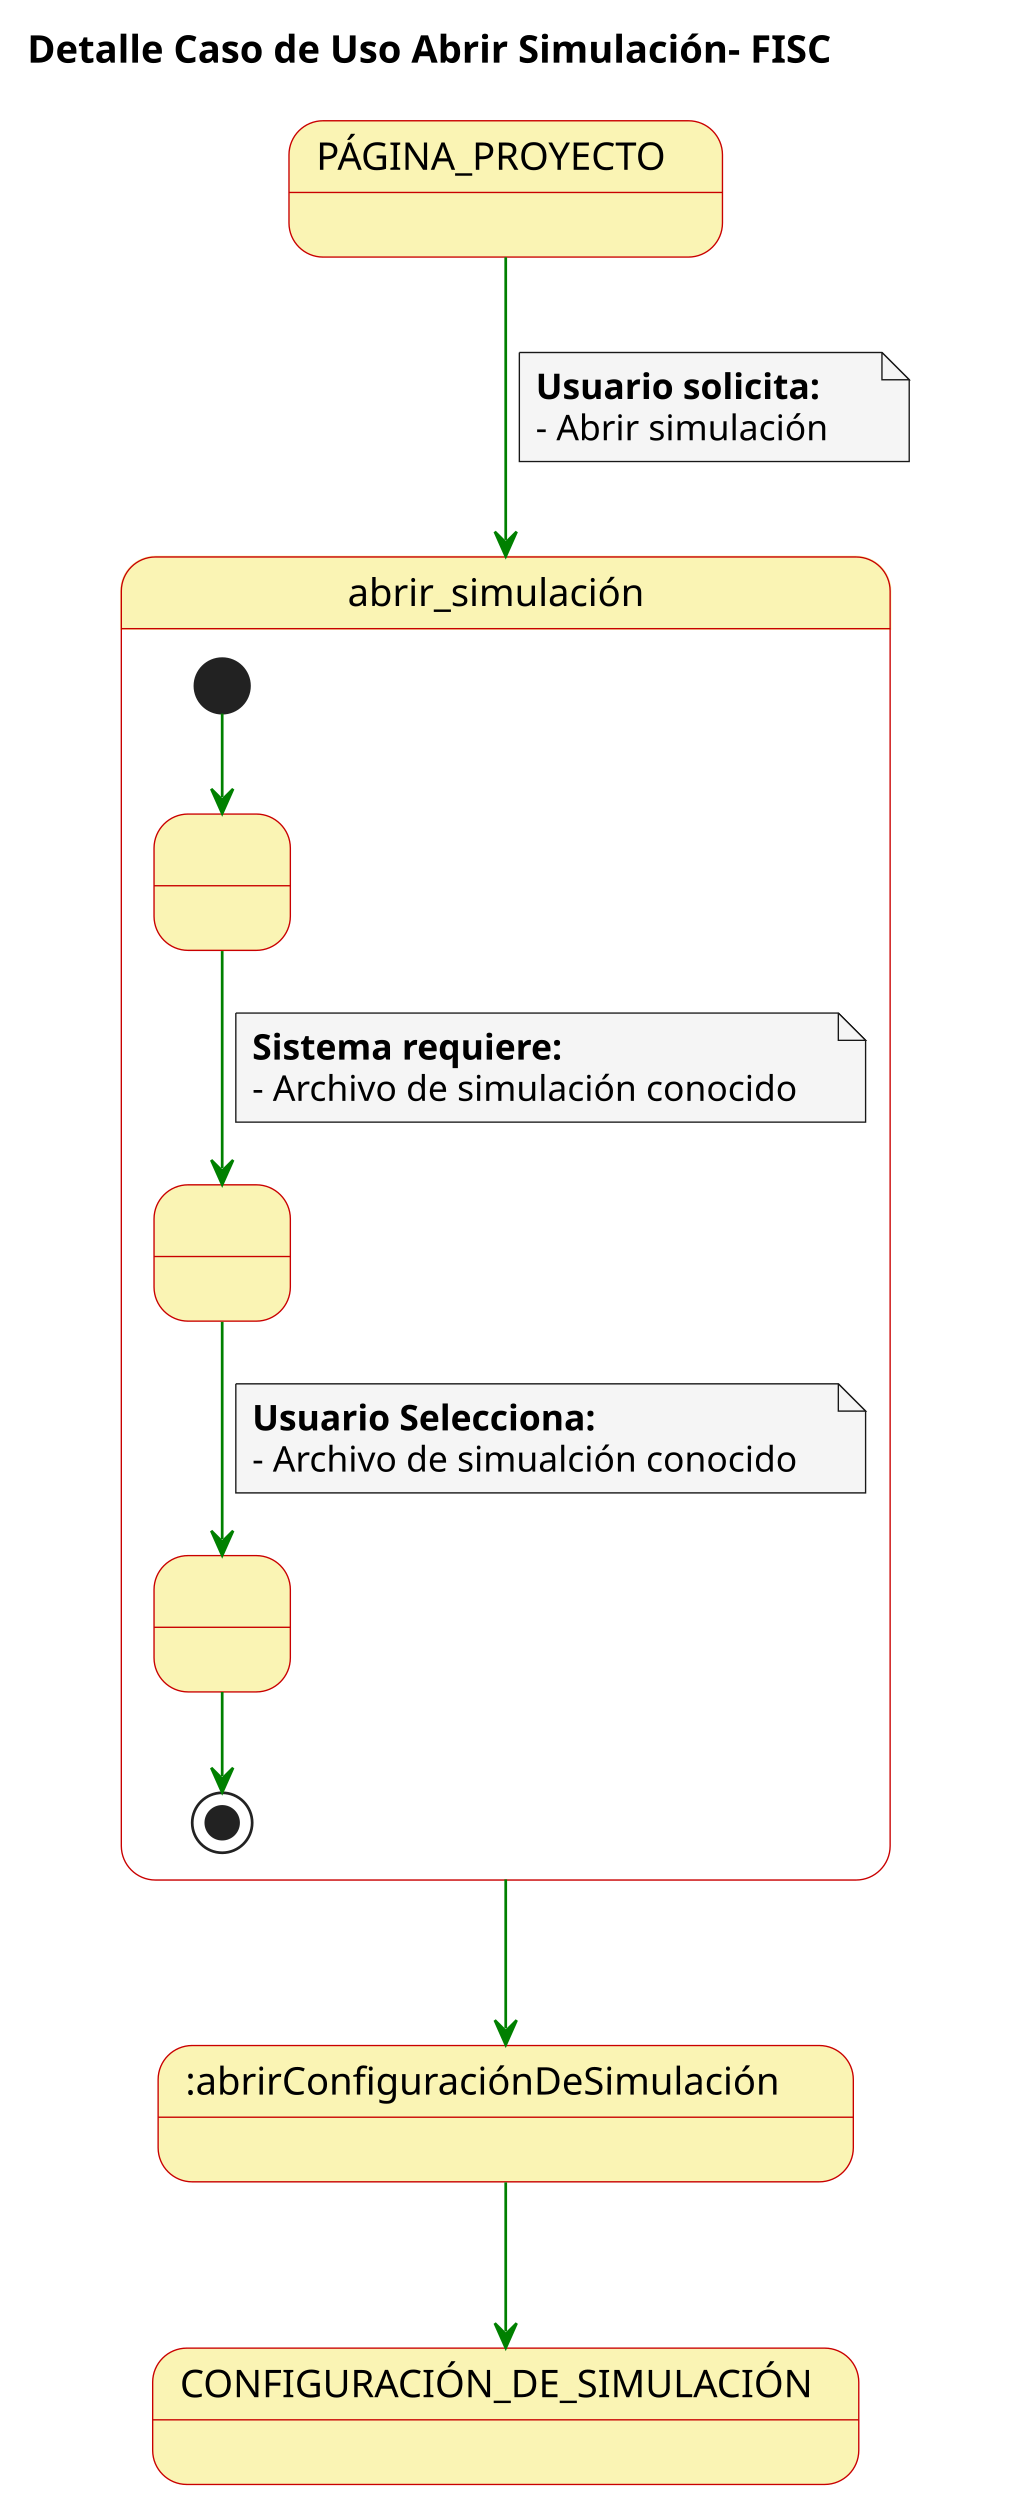
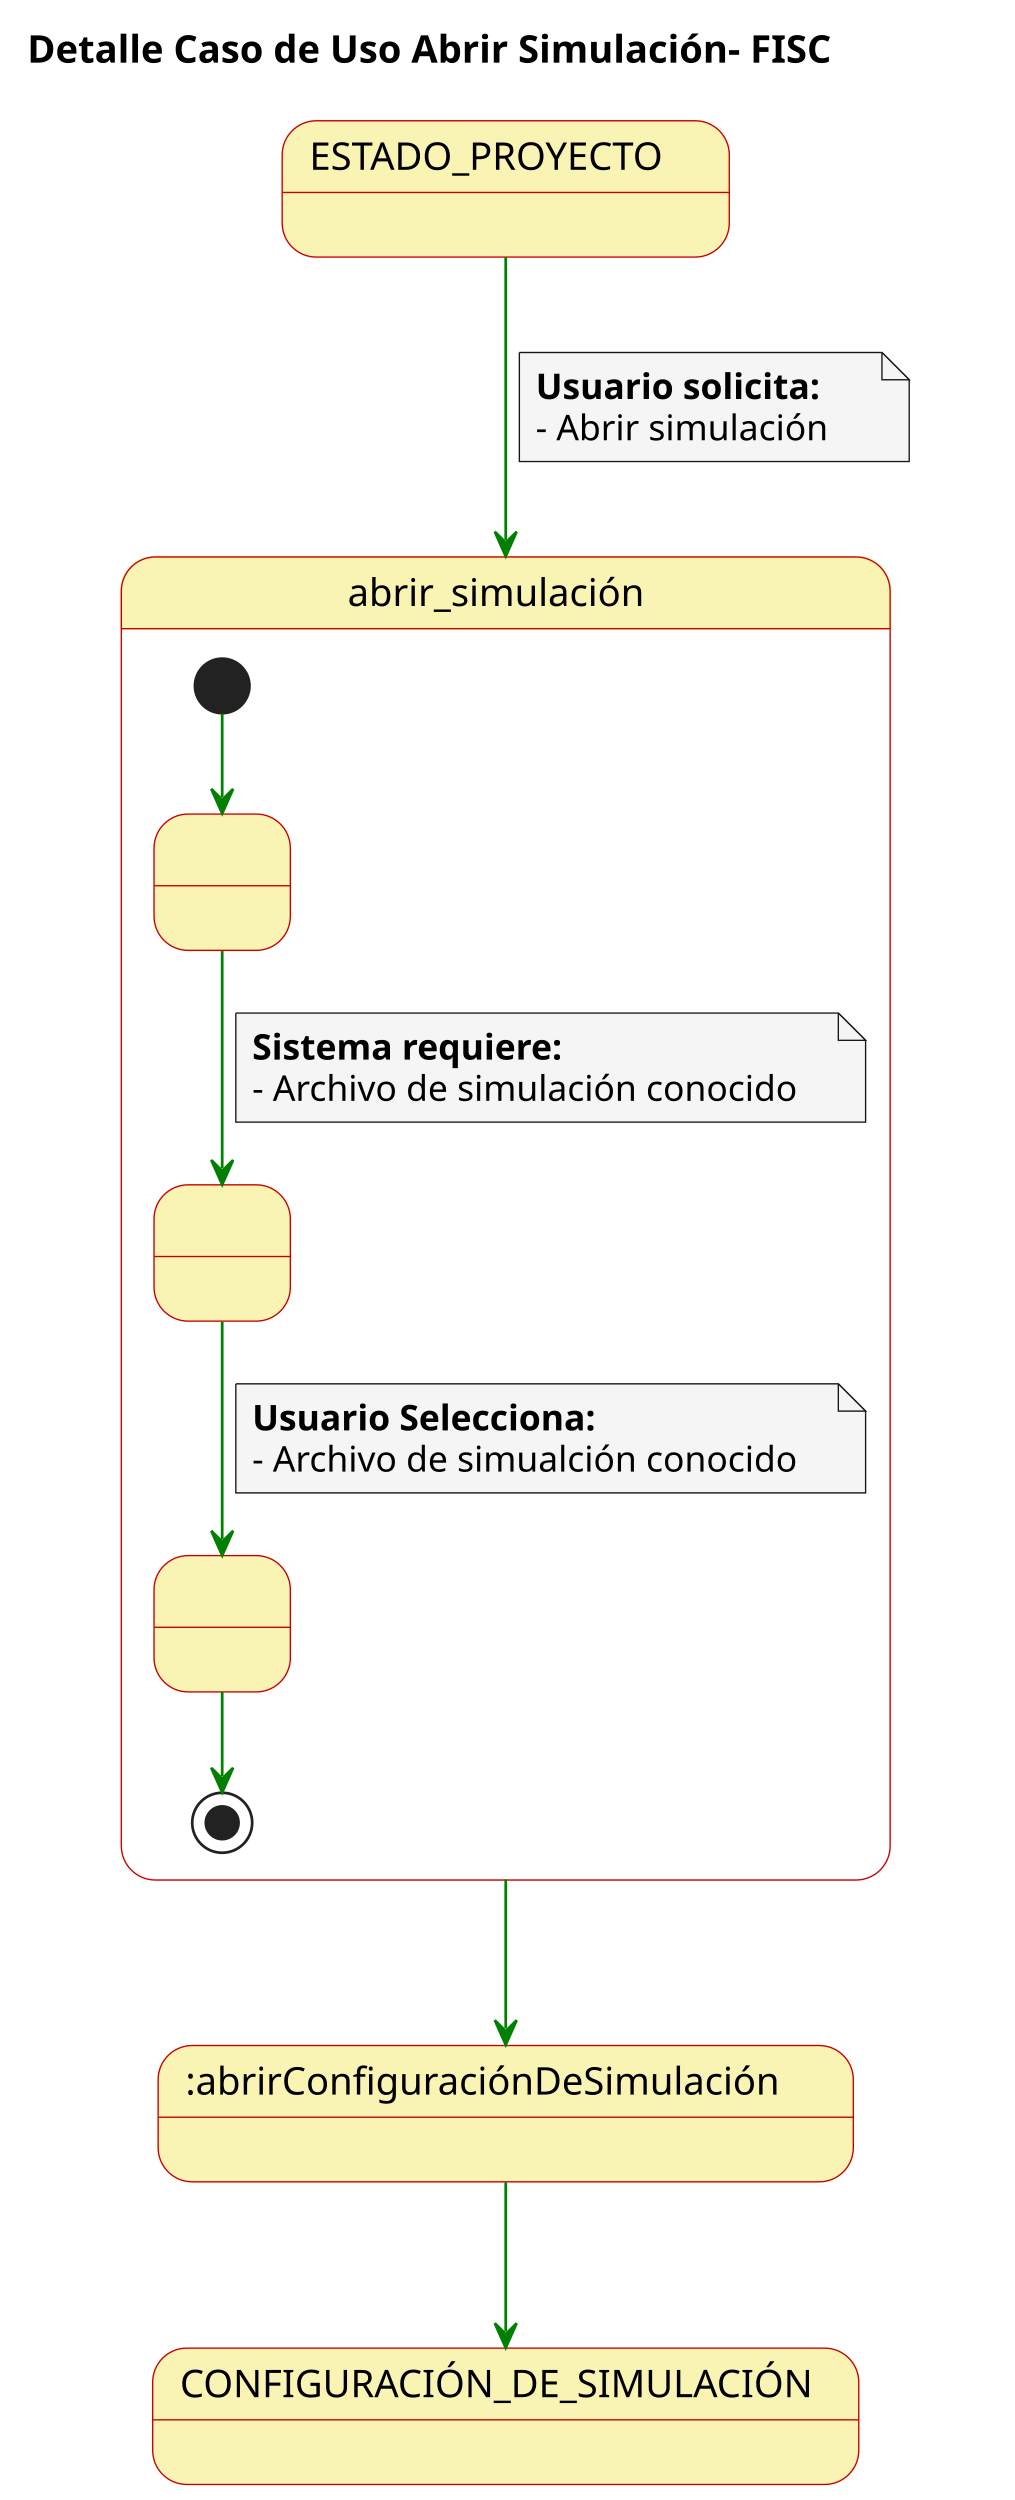
<svg xmlns="http://www.w3.org/2000/svg" contentStyleType="text/css" height="917px" preserveAspectRatio="none" style="width:372px;height:917px;background:#FFFFFF;" version="1.1" viewBox="0 0 372 917" width="372px" zoomAndPan="magnify">
  <defs />
  <g>
    <text fill="#000000" font-family="sans-serif" font-size="14" font-weight="bold" lengthAdjust="spacing" textLength="344" x="10" y="22.995">Detalle Caso de Uso Abrir Simulación- FISC</text>
-     <g id="PÁGINA_PROYECTO">
-       <rect fill="#FAF4B4" height="50" rx="12.5" ry="12.5" style="stroke:#C90000;stroke-width:0.5;" width="159" x="106" y="44.297" />
-       <line style="stroke:#C90000;stroke-width:0.5;" x1="106" x2="265" y1="70.594" y2="70.594" />
-       <text fill="#000000" font-family="sans-serif" font-size="14" lengthAdjust="spacing" textLength="139" x="116" y="62.292">PÁGINA_PROYECTO</text>
+     <g id="ESTADO_PROYECTO">
+       <rect fill="#FAF4B4" height="50" rx="12.5" ry="12.5" style="stroke:#C90000;stroke-width:0.5;" width="164" x="103.5" y="44.297" />
+       <line style="stroke:#C90000;stroke-width:0.5;" x1="103.5" x2="267.5" y1="70.594" y2="70.594" />
+       <text fill="#000000" font-family="sans-serif" font-size="14" lengthAdjust="spacing" textLength="144" x="113.5" y="62.292">ESTADO_PROYECTO</text>
    </g>
    <path d="M57,204.297 L314,204.297 A12.5,12.5 0 0 1 326.5,216.797 L326.5,230.594 L44.5,230.594 L44.5,216.797 A12.5,12.5 0 0 1 57,204.297 " fill="#FAF4B4" style="stroke:#FAF4B4;stroke-width:1.0;" />
    <rect fill="none" height="485.297" rx="12.5" ry="12.5" style="stroke:#C90000;stroke-width:0.5;" width="282" x="44.5" y="204.297" />
    <line style="stroke:#C90000;stroke-width:0.5;" x1="44.5" x2="326.5" y1="230.594" y2="230.594" />
    <text fill="#000000" font-family="sans-serif" font-size="14" lengthAdjust="spacing" textLength="116" x="127.5" y="222.292">abrir_simulación</text>
    <g id="abrir_simulación.1">
      <rect fill="#FAF4B4" height="50" rx="12.5" ry="12.5" style="stroke:#C90000;stroke-width:0.5;" width="50" x="56.5" y="298.594" />
      <line style="stroke:#C90000;stroke-width:0.5;" x1="56.5" x2="106.5" y1="324.891" y2="324.891" />
      <text fill="#000000" font-family="sans-serif" font-size="14" lengthAdjust="spacing" textLength="4" x="79.5" y="316.589"> </text>
    </g>
    <g id="abrir_simulación.2">
      <rect fill="#FAF4B4" height="50" rx="12.5" ry="12.5" style="stroke:#C90000;stroke-width:0.5;" width="50" x="56.5" y="434.594" />
      <line style="stroke:#C90000;stroke-width:0.5;" x1="56.5" x2="106.5" y1="460.891" y2="460.891" />
      <text fill="#000000" font-family="sans-serif" font-size="14" lengthAdjust="spacing" textLength="4" x="79.5" y="452.589"> </text>
    </g>
    <g id="abrir_simulación.3">
      <rect fill="#FAF4B4" height="50" rx="12.5" ry="12.5" style="stroke:#C90000;stroke-width:0.5;" width="50" x="56.5" y="570.594" />
      <line style="stroke:#C90000;stroke-width:0.5;" x1="56.5" x2="106.5" y1="596.891" y2="596.891" />
      <text fill="#000000" font-family="sans-serif" font-size="14" lengthAdjust="spacing" textLength="4" x="79.5" y="588.589"> </text>
    </g>
    <ellipse cx="81.5" cy="251.594" fill="#222222" rx="10" ry="10" style="stroke:#222222;stroke-width:1.0;" />
    <ellipse cx="81.5" cy="668.594" fill="none" rx="11" ry="11" style="stroke:#222222;stroke-width:1.0;" />
    <ellipse cx="81.5" cy="668.594" fill="#222222" rx="6" ry="6" style="stroke:#222222;stroke-width:1.0;" />
    <g id="link_*start*abrir_simulación_1">
      <path d="M81.5,261.745 C81.5,271.01 81.5,279.735 81.5,292.378 " fill="none" id="*start*abrir_simulación-to-1" style="stroke:#008000;stroke-width:1.0;" />
      <polygon fill="#008000" points="81.5,298.378,85.5,289.378,81.5,293.378,77.5,289.378,81.5,298.378" style="stroke:#008000;stroke-width:1.0;" />
    </g>
    <g id="link_1_2">
      <path d="M81.5,348.86 C81.5,373.146 81.5,404.287 81.5,428.508 " fill="none" id="1-to-2" style="stroke:#008000;stroke-width:1.0;" />
      <polygon fill="#008000" points="81.5,434.508,85.5,425.508,81.5,429.508,77.5,425.508,81.5,434.508" style="stroke:#008000;stroke-width:1.0;" />
      <path d="M86.5,371.594 L86.5,411.594 L317.5,411.594 L317.5,381.594 L307.5,371.594 L86.5,371.594 " fill="#F5F5F5" style="stroke:#181818;stroke-width:0.5;" />
      <path d="M307.5,371.594 L307.5,381.594 L317.5,381.594 L307.5,371.594 " fill="#F5F5F5" style="stroke:#181818;stroke-width:0.5;" />
      <text fill="#000000" font-family="sans-serif" font-size="13" font-weight="bold" lengthAdjust="spacing" textLength="134" x="92.5" y="388.661">Sistema requiere:</text>
      <text fill="#000000" font-family="sans-serif" font-size="13" lengthAdjust="spacing" textLength="210" x="92.5" y="403.793">- Archivo de simulación conocido</text>
    </g>
    <g id="link_2_3">
      <path d="M81.5,484.86 C81.5,509.146 81.5,540.287 81.5,564.508 " fill="none" id="2-to-3" style="stroke:#008000;stroke-width:1.0;" />
      <polygon fill="#008000" points="81.5,570.508,85.5,561.508,81.5,565.508,77.5,561.508,81.5,570.508" style="stroke:#008000;stroke-width:1.0;" />
      <path d="M86.5,507.594 L86.5,547.594 L317.5,547.594 L317.5,517.594 L307.5,507.594 L86.5,507.594 " fill="#F5F5F5" style="stroke:#181818;stroke-width:0.5;" />
      <path d="M307.5,507.594 L307.5,517.594 L317.5,517.594 L307.5,507.594 " fill="#F5F5F5" style="stroke:#181818;stroke-width:0.5;" />
      <text fill="#000000" font-family="sans-serif" font-size="13" font-weight="bold" lengthAdjust="spacing" textLength="146" x="92.5" y="524.661">Usuario Selecciona:</text>
      <text fill="#000000" font-family="sans-serif" font-size="13" lengthAdjust="spacing" textLength="210" x="92.5" y="539.793">- Archivo de simualción conocido</text>
    </g>
    <g id="link_3_*end*abrir_simulación">
      <path d="M81.5,620.631 C81.5,633.183 81.5,641.876 81.5,651.44 " fill="none" id="3-to-*end*abrir_simulación" style="stroke:#008000;stroke-width:1.0;" />
      <polygon fill="#008000" points="81.5,657.44,85.5,648.44,81.5,652.44,77.5,648.44,81.5,657.44" style="stroke:#008000;stroke-width:1.0;" />
    </g>
    <g id=":abrirConfiguraciónDeSimulación">
      <rect fill="#FAF4B4" height="50" rx="12.5" ry="12.5" style="stroke:#C90000;stroke-width:0.5;" width="255" x="58" y="750.297" />
      <line style="stroke:#C90000;stroke-width:0.5;" x1="58" x2="313" y1="776.594" y2="776.594" />
      <text fill="#000000" font-family="sans-serif" font-size="14" lengthAdjust="spacing" textLength="235" x="68" y="768.292">:abrirConfiguraciónDeSimulación</text>
    </g>
    <g id="CONFIGURACIÓN_DE_SIMULACIÓN">
      <rect fill="#FAF4B4" height="50" rx="12.5" ry="12.5" style="stroke:#C90000;stroke-width:0.5;" width="259" x="56" y="861.297" />
      <line style="stroke:#C90000;stroke-width:0.5;" x1="56" x2="315" y1="887.594" y2="887.594" />
      <text fill="#000000" font-family="sans-serif" font-size="14" lengthAdjust="spacing" textLength="239" x="66" y="879.292">CONFIGURACIÓN_DE_SIMULACIÓN</text>
    </g>
-     <g id="link_PÁGINA_PROYECTO_abrir_simulación">
-       <path d="M185.5,94.357 C185.5,118.719 185.5,153.124 185.5,198.036 " fill="none" id="PÁGINA_PROYECTO-to-abrir_simulación" style="stroke:#008000;stroke-width:1.0;" />
+     <g id="link_ESTADO_PROYECTO_abrir_simulación">
+       <path d="M185.5,94.357 C185.5,118.719 185.5,153.124 185.5,198.036 " fill="none" id="ESTADO_PROYECTO-to-abrir_simulación" style="stroke:#008000;stroke-width:1.0;" />
      <polygon fill="#008000" points="185.5,204.036,189.5,195.036,185.5,199.036,181.5,195.036,185.5,204.036" style="stroke:#008000;stroke-width:1.0;" />
      <path d="M190.5,129.297 L190.5,169.297 L333.5,169.297 L333.5,139.297 L323.5,129.297 L190.5,129.297 " fill="#F5F5F5" style="stroke:#181818;stroke-width:0.5;" />
      <path d="M323.5,129.297 L323.5,139.297 L333.5,139.297 L323.5,129.297 " fill="#F5F5F5" style="stroke:#181818;stroke-width:0.5;" />
      <text fill="#000000" font-family="sans-serif" font-size="13" font-weight="bold" lengthAdjust="spacing" textLength="122" x="196.5" y="146.364">Usuario solicita:</text>
      <text fill="#000000" font-family="sans-serif" font-size="13" lengthAdjust="spacing" textLength="111" x="196.5" y="161.497">- Abrir simulación</text>
    </g>
    <g id="link_abrir_simulación_:abrirConfiguraciónDeSimulación">
      <path d="M185.5,689.365 C185.5,713.621 185.5,728.854 185.5,744.023 " fill="none" id="abrir_simulación-to-:abrirConfiguraciónDeSimulación" style="stroke:#008000;stroke-width:1.0;" />
      <polygon fill="#008000" points="185.5,750.023,189.5,741.023,185.5,745.023,181.5,741.023,185.5,750.023" style="stroke:#008000;stroke-width:1.0;" />
    </g>
    <g id="link_:abrirConfiguraciónDeSimulación_CONFIGURACIÓN_DE_SIMULACIÓN">
      <path d="M185.5,800.488 C185.5,818.551 185.5,837.127 185.5,855.174 " fill="none" id=":abrirConfiguraciónDeSimulación-to-CONFIGURACIÓN_DE_SIMULACIÓN" style="stroke:#008000;stroke-width:1.0;" />
      <polygon fill="#008000" points="185.5,861.174,189.5,852.174,185.5,856.174,181.5,852.174,185.5,861.174" style="stroke:#008000;stroke-width:1.0;" />
    </g>
  </g>
</svg>
